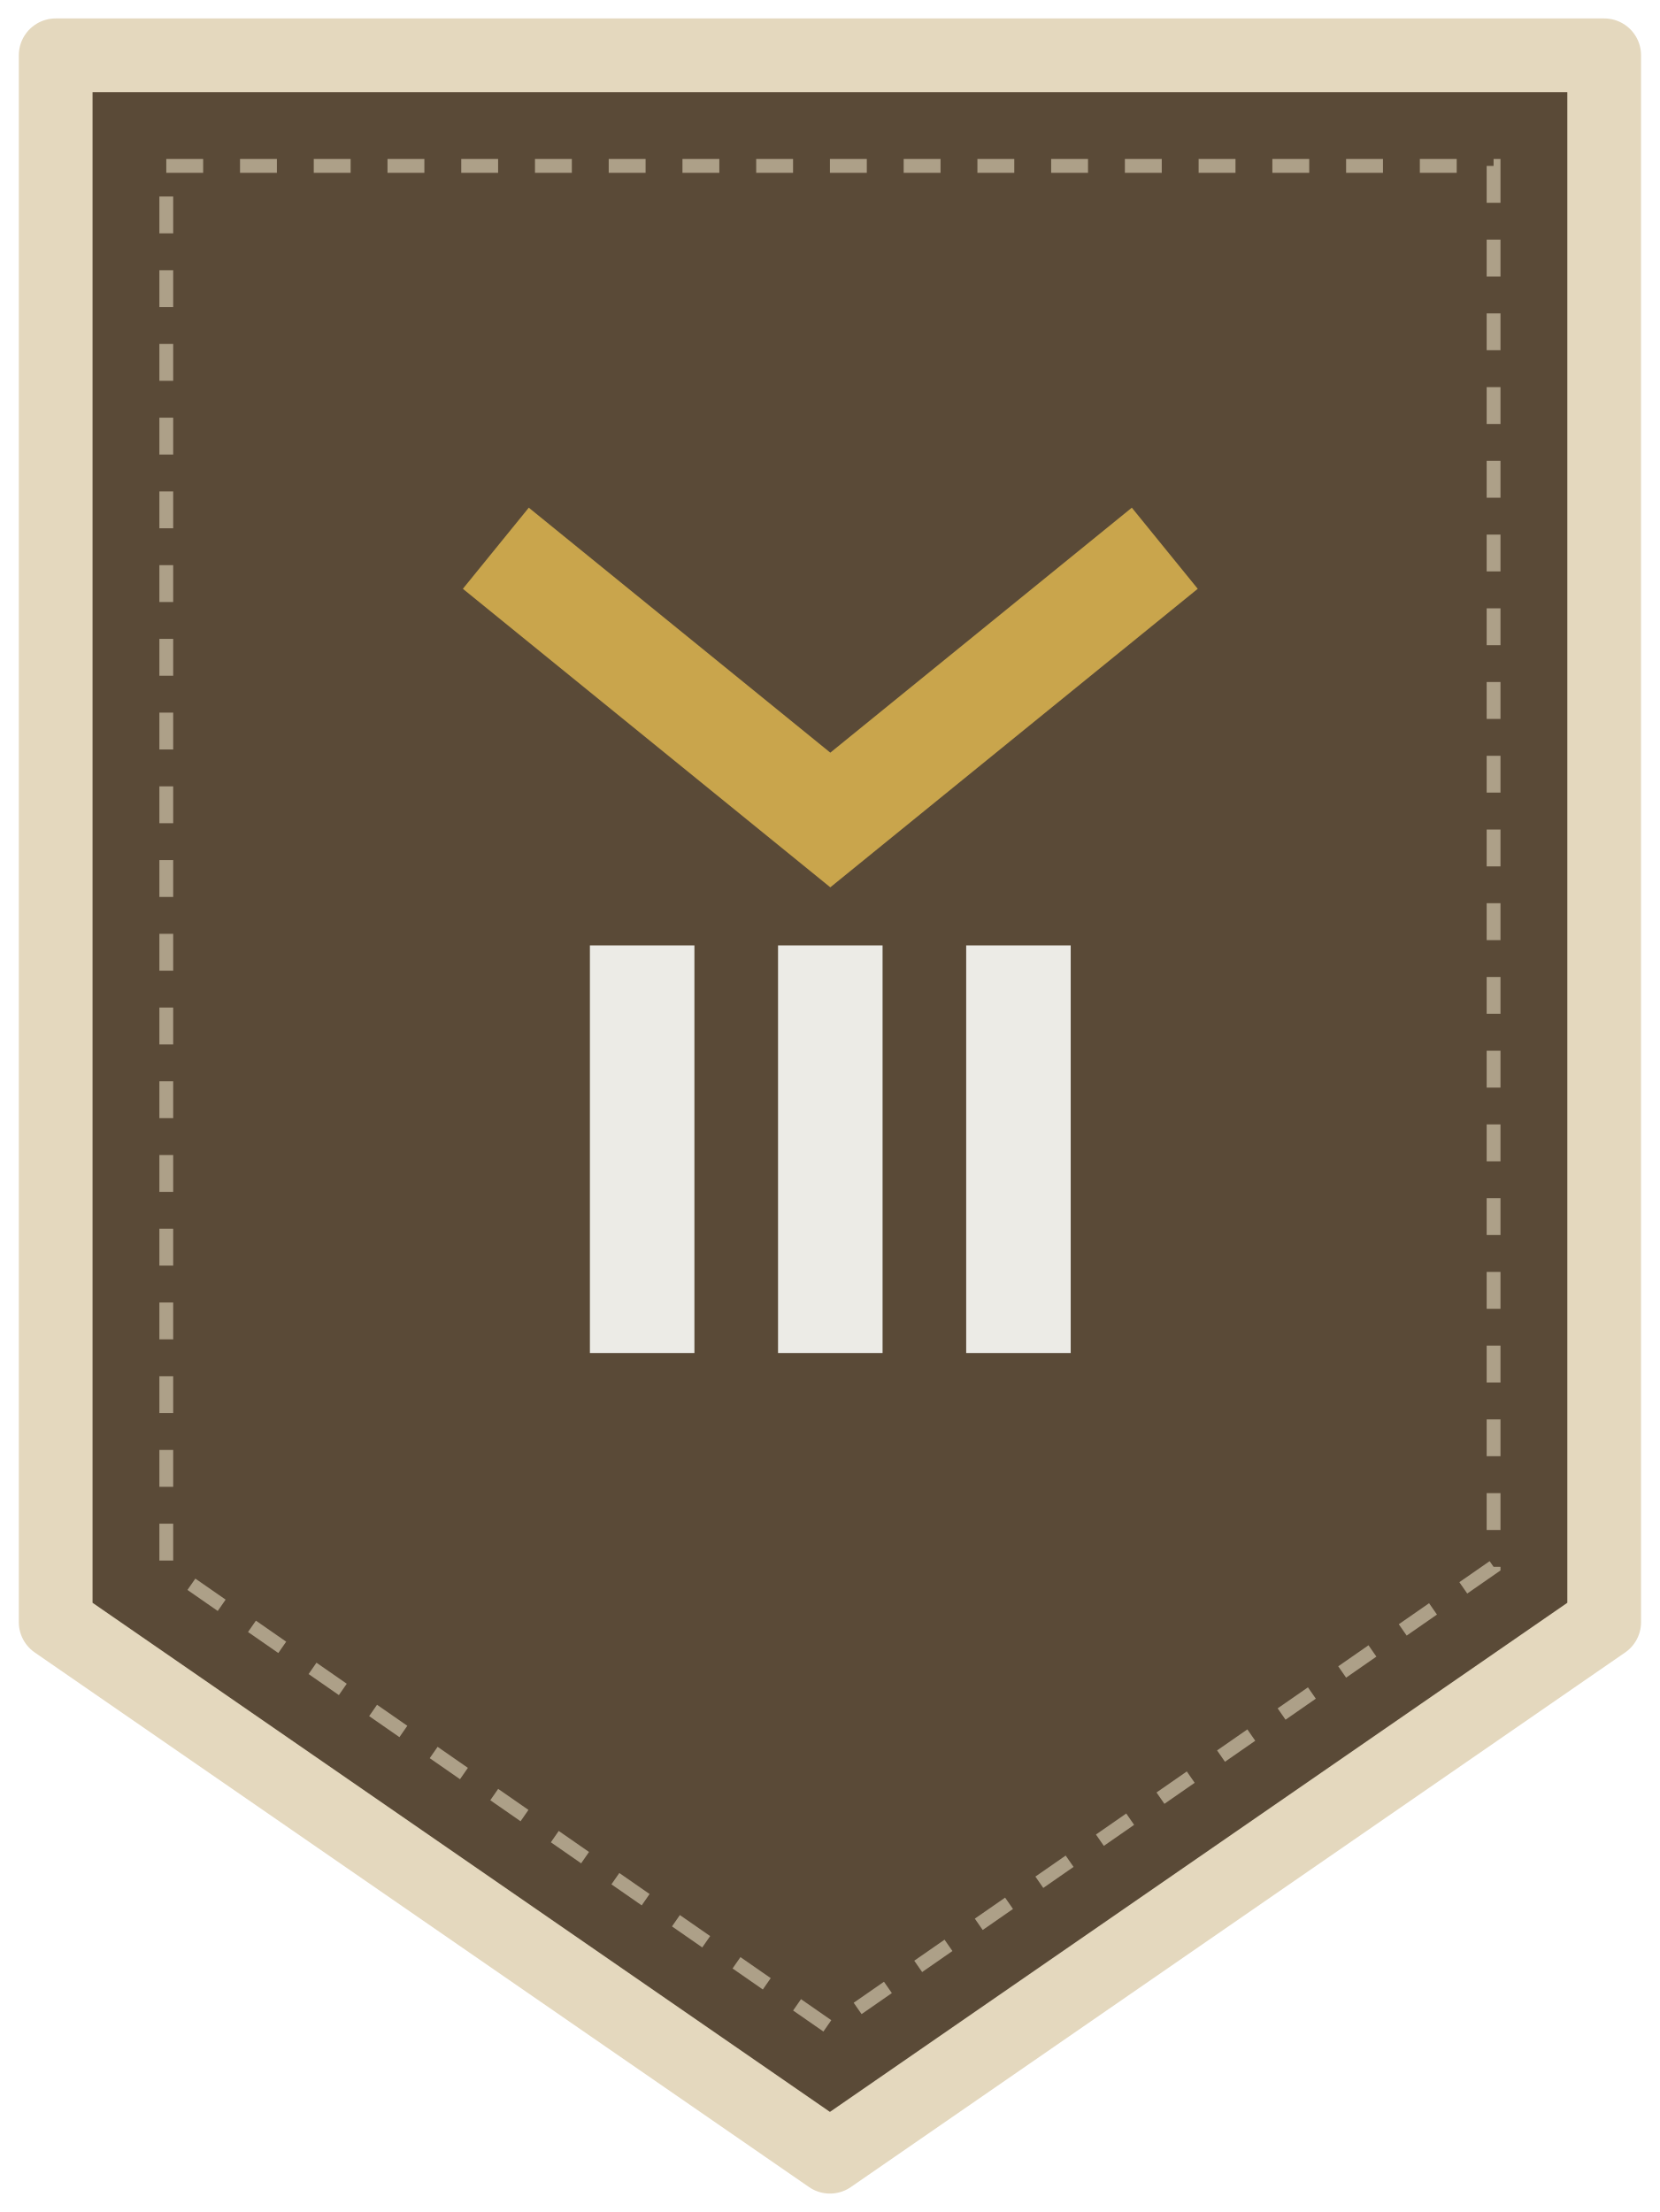
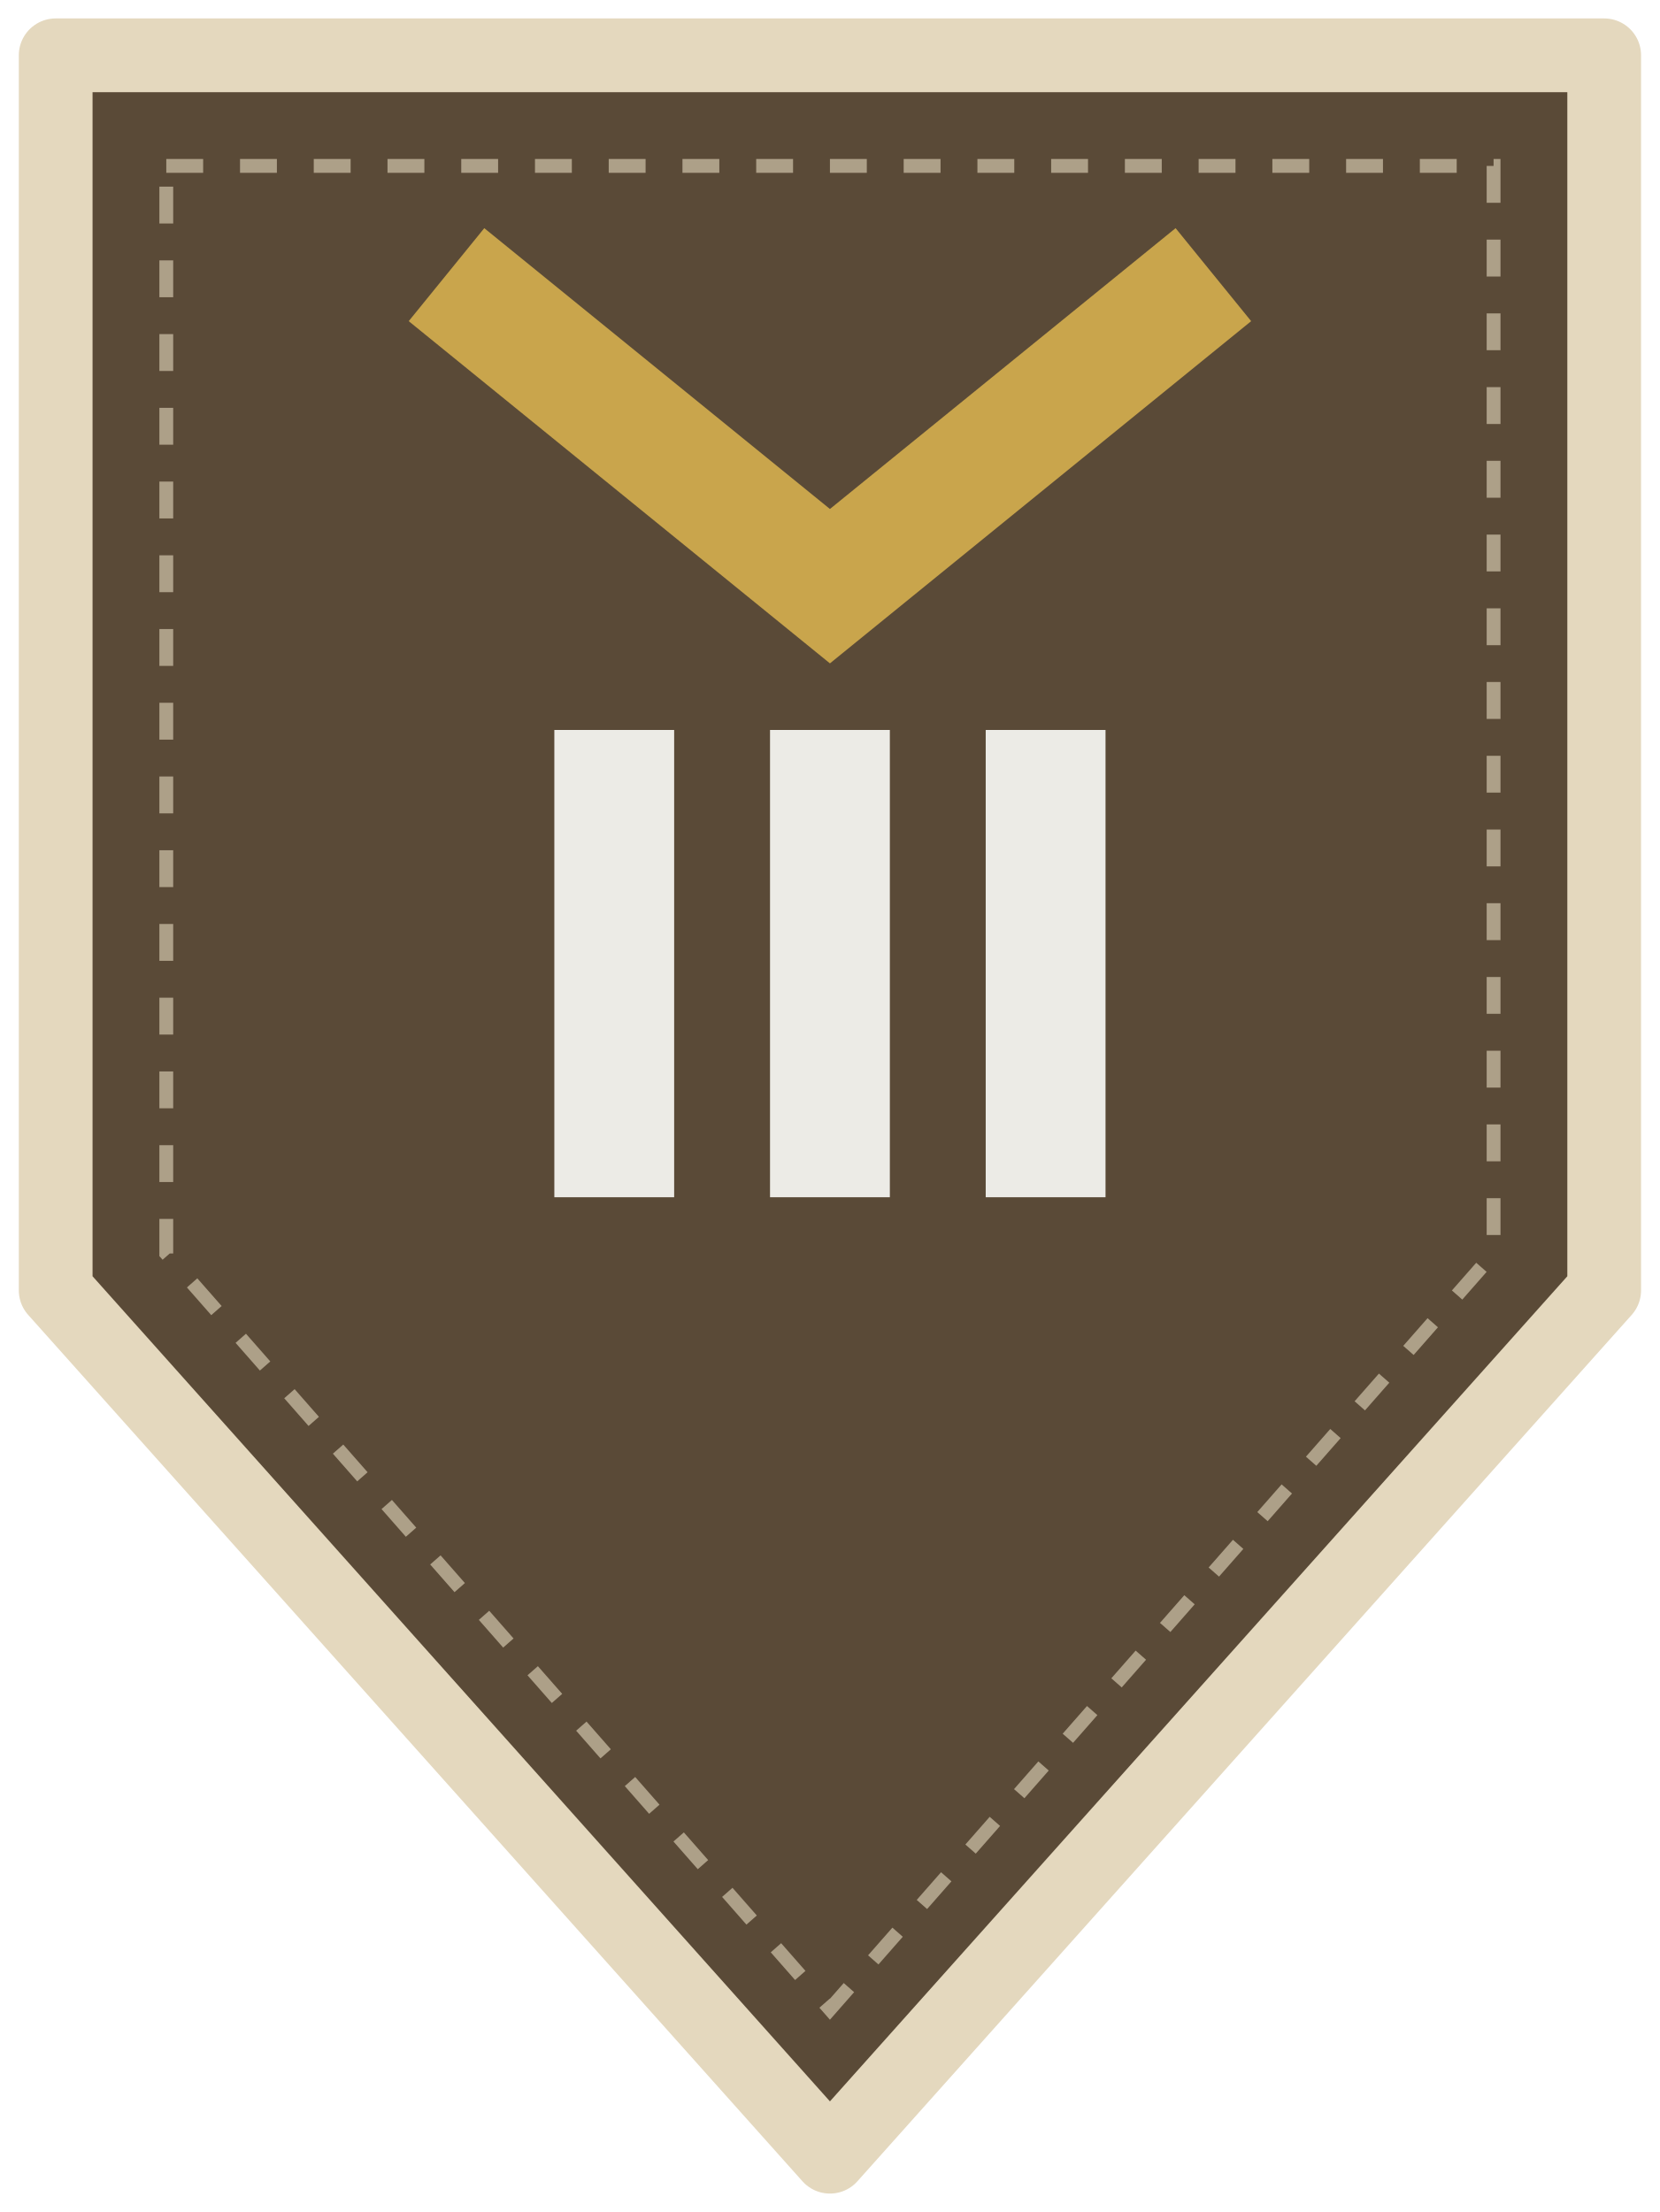
<svg xmlns="http://www.w3.org/2000/svg" viewBox="0 0 180 240" width="55mm" height="73.3mm">
-   <path d="M6 6 H174 V176 L90 234 L6 176 Z" fill="#5A4A37" stroke="#E4D8BE" stroke-width="8" stroke-linejoin="round" />
-   <path d="M18 18 H162 V170 L90 220 L18 170 Z" fill="none" stroke="#E4D8BE" stroke-width="1.5" stroke-dasharray="4 4" opacity="0.6" />
-   <g transform="translate(22 30) scale(0.567)">
+   <path d="M6 6 H174 V140 L90 234 L6 140 Z" fill="#5A4A37" stroke="#E4D8BE" stroke-width="8" stroke-linejoin="round" />
+   <path d="M18 18 H162 V136 L90 218 L18 136 Z" fill="none" stroke="#E4D8BE" stroke-width="1.5" stroke-dasharray="4 4" opacity="0.6" />
+   <g transform="translate(12 -4) scale(0.65)">
    <path d="M56 52 L120 104 L184 52" fill="none" stroke="#C9A54C" stroke-width="20" />
    <rect x="74" y="128" width="20" height="78" fill="#ECEBE6" />
    <rect x="110" y="128" width="20" height="78" fill="#ECEBE6" />
    <rect x="146" y="128" width="20" height="78" fill="#ECEBE6" />
  </g>
</svg>
